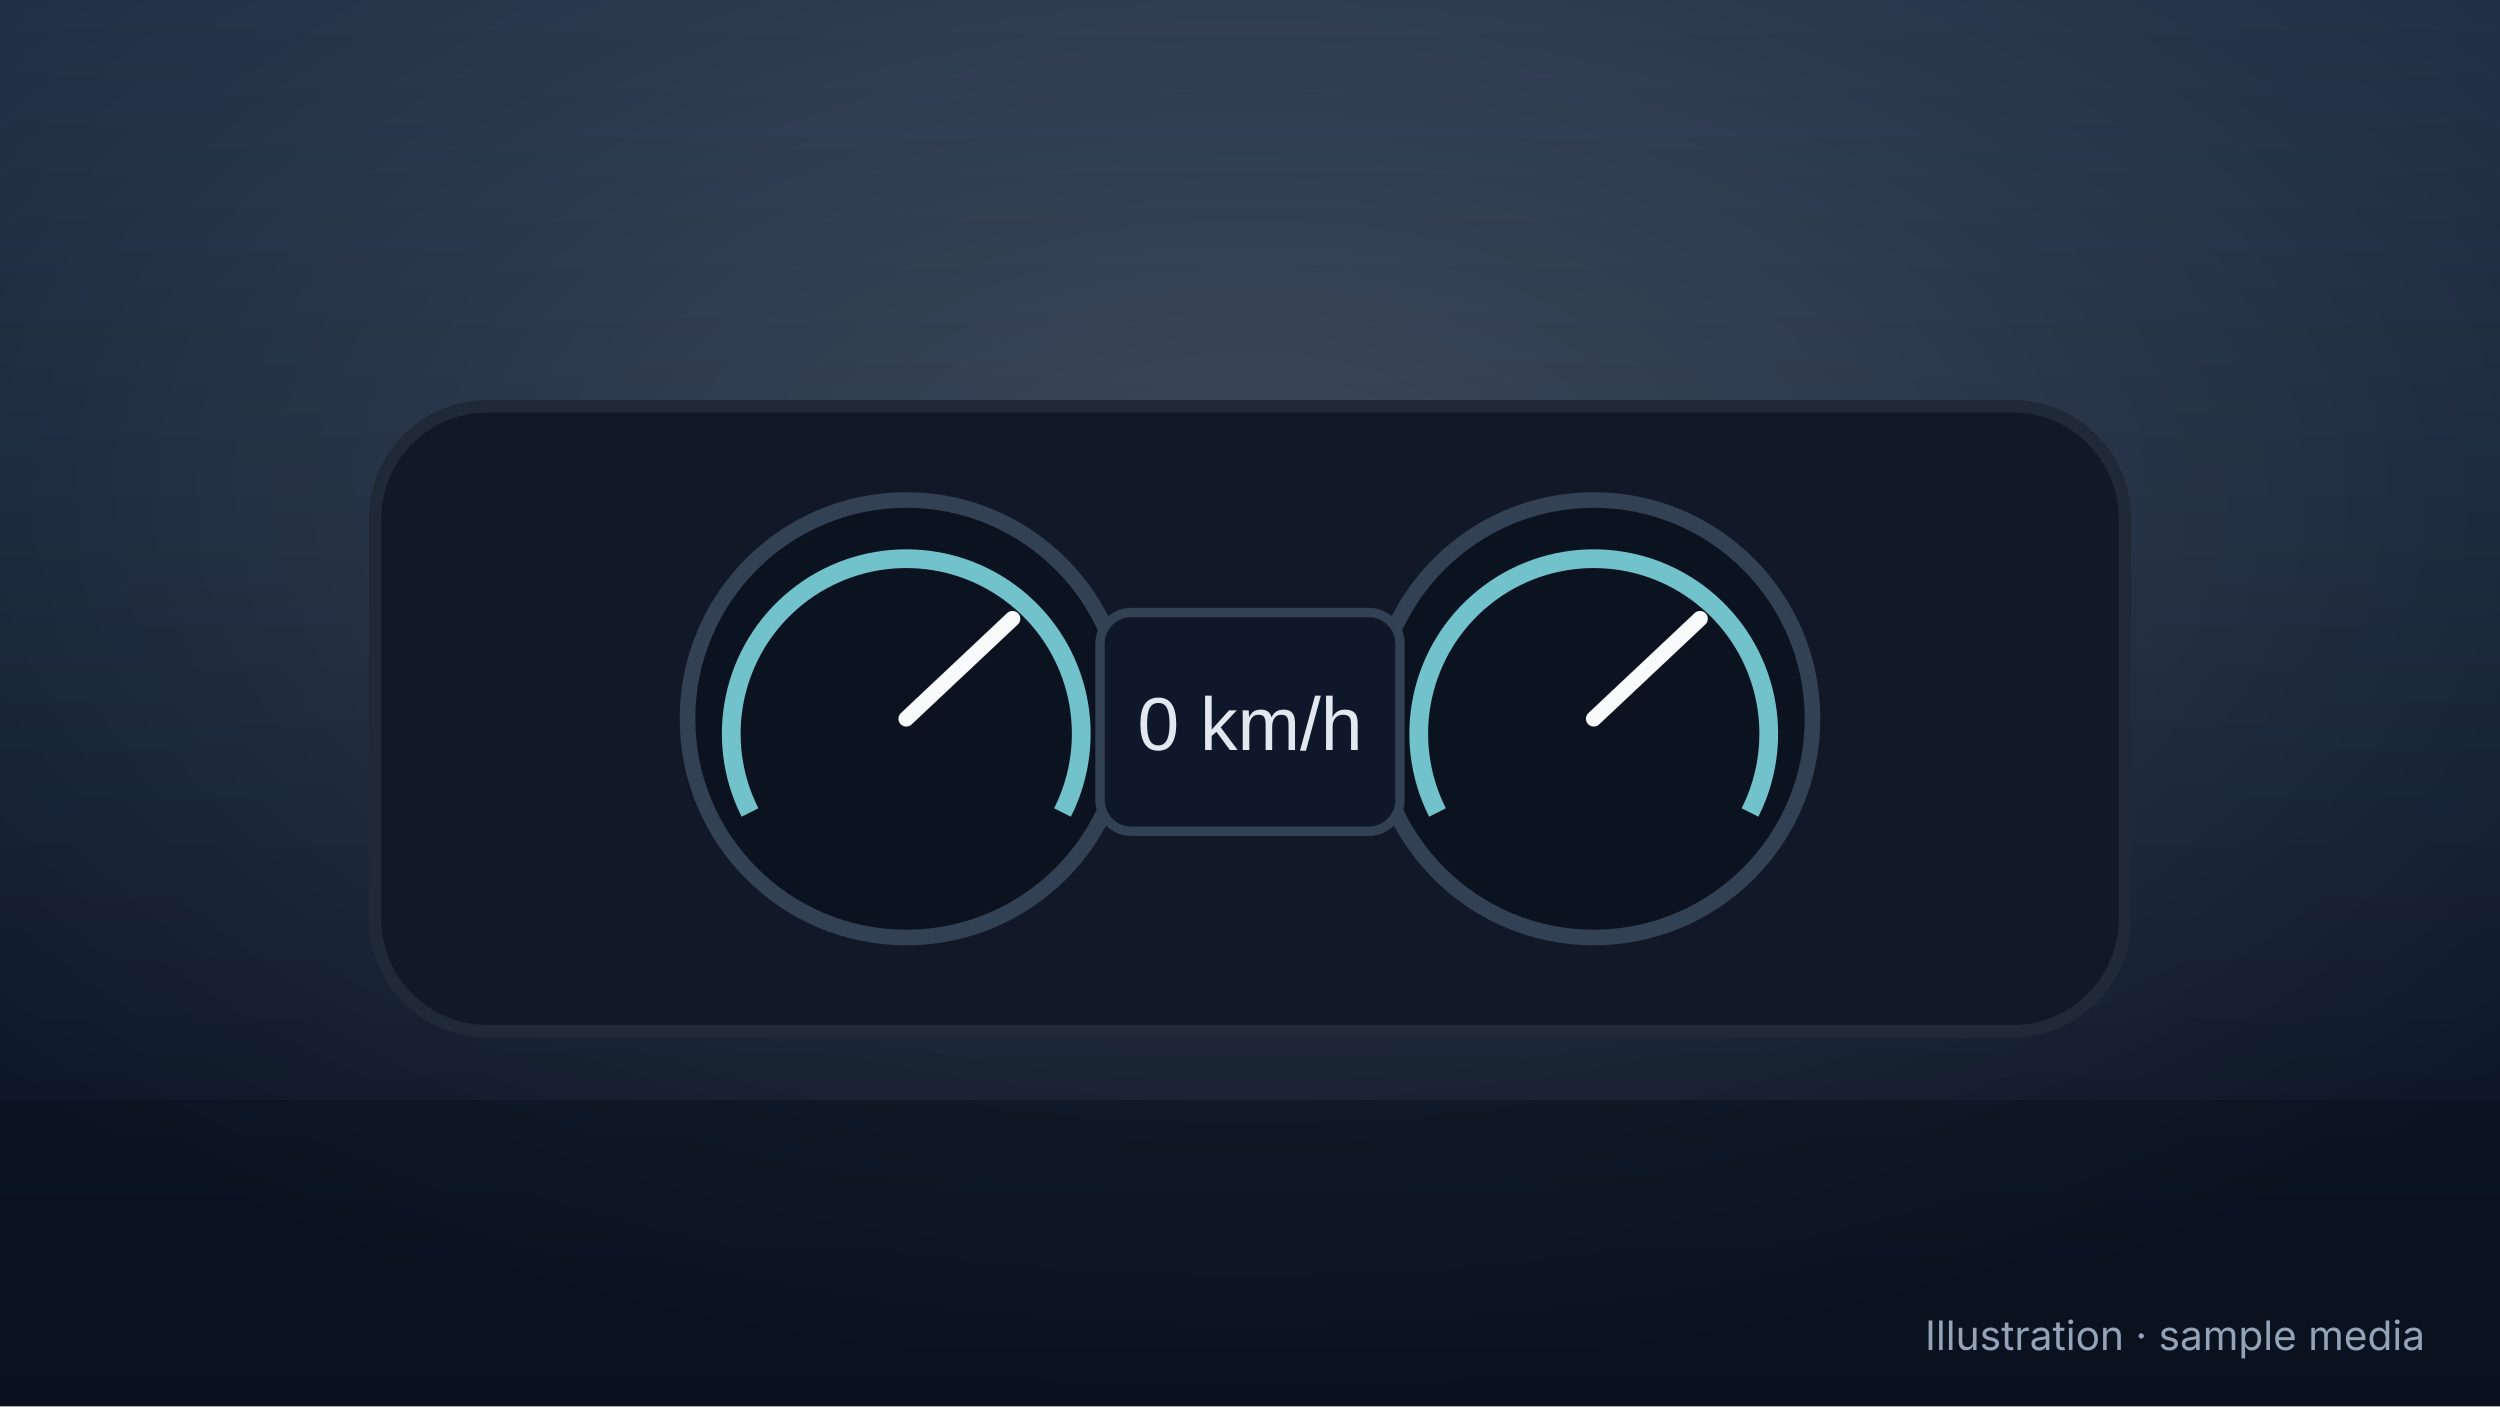
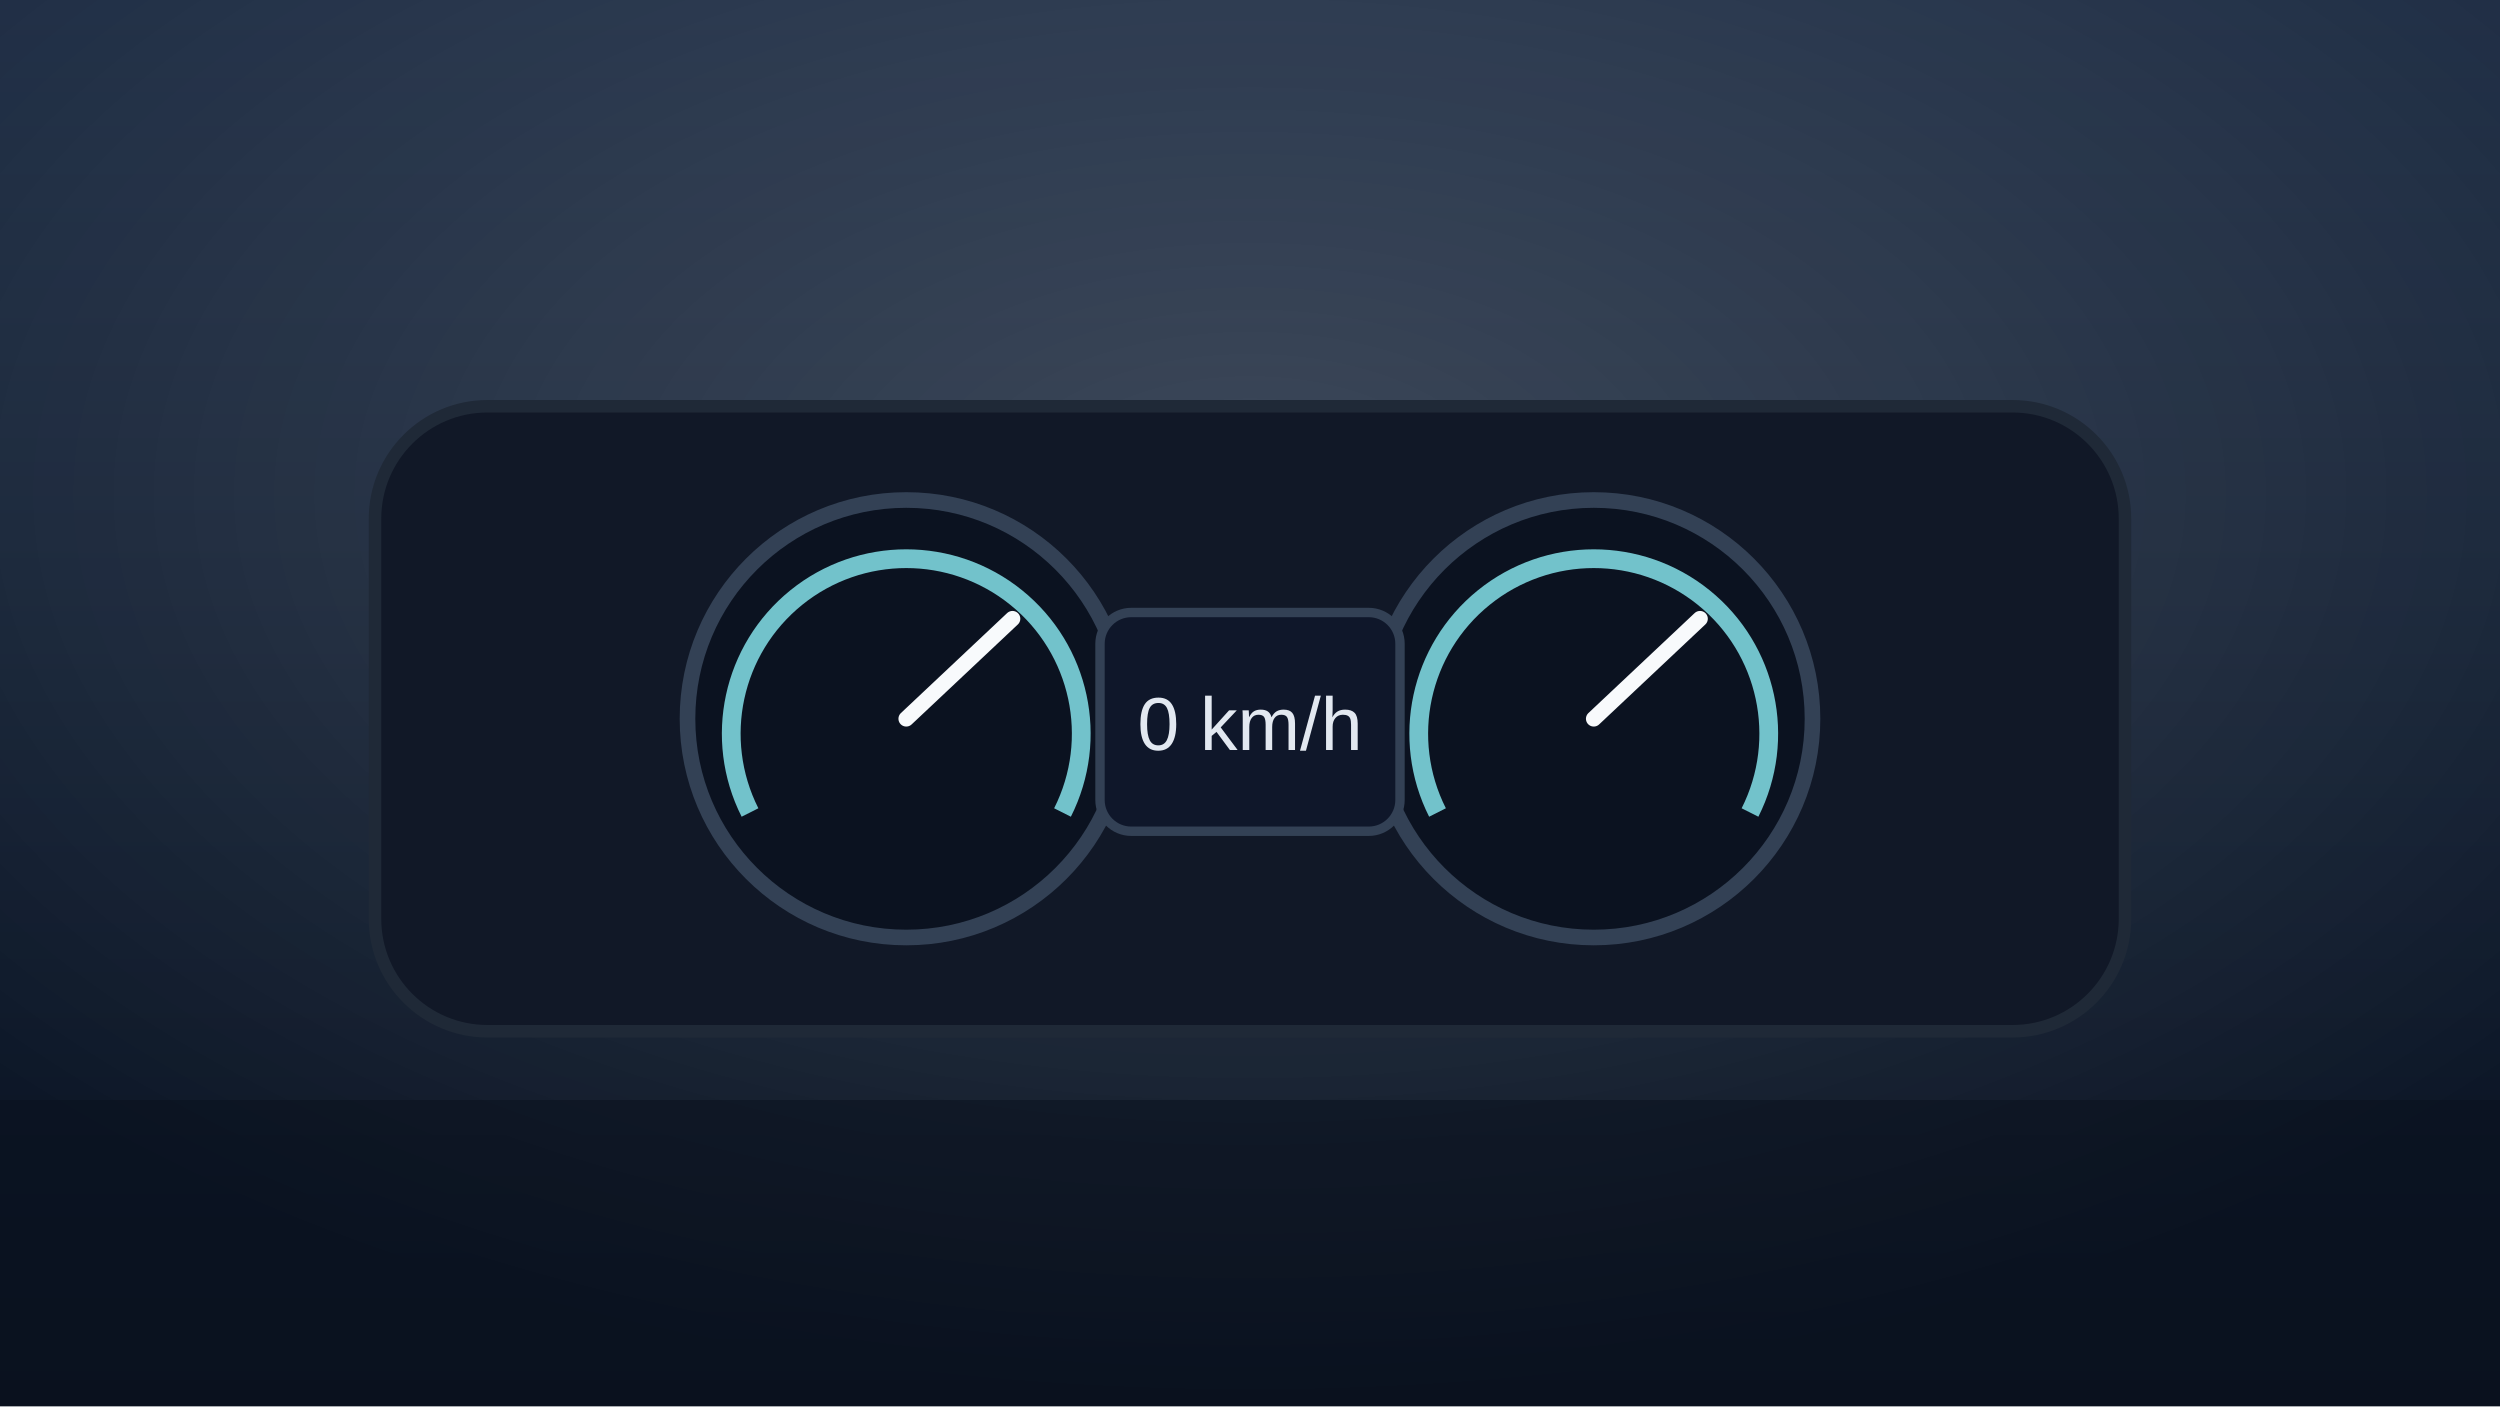
<svg xmlns="http://www.w3.org/2000/svg" viewBox="0 0 800 450" role="img" aria-label="2025 BYD Dolphin Dynamic (dashboard, illustration)">
  <defs>
    <linearGradient id="bg" x1="0" y1="0" x2="0" y2="1">
      <stop offset="0" stop-color="#1e2d44" />
      <stop offset="0.62" stop-color="#0f1b2d" />
      <stop offset="1" stop-color="#0a1220" />
    </linearGradient>
    <radialGradient id="spot" cx="0.5" cy="0.35" r="0.65">
      <stop offset="0" stop-color="#ffffff" stop-opacity="0.16" />
      <stop offset="1" stop-color="#ffffff" stop-opacity="0" />
    </radialGradient>
    <linearGradient id="glass" x1="0" y1="0" x2="1" y2="1">
      <stop offset="0" stop-color="#9fc3e0" />
      <stop offset="1" stop-color="#2b4a6b" />
    </linearGradient>
  </defs>
  <rect width="800" height="450" fill="url(#bg)" />
  <rect width="800" height="450" fill="url(#spot)" />
  <rect y="352" width="800" height="98" fill="#09111d" opacity="0.55" />
  <rect x="120" y="130" width="560" height="200" rx="36" fill="#111827" stroke="#1f2937" stroke-width="4" />
  <circle cx="290" cy="230" r="70" fill="#0b1220" stroke="#334155" stroke-width="5" />
  <path d="M240 260 A56 56 0 1 1 340 260" fill="none" stroke="#72c2cb" stroke-width="6" />
  <line x1="290" y1="230" x2="324" y2="198" stroke="#f8fafc" stroke-width="5" stroke-linecap="round" />
  <circle cx="510" cy="230" r="70" fill="#0b1220" stroke="#334155" stroke-width="5" />
  <path d="M460 260 A56 56 0 1 1 560 260" fill="none" stroke="#72c2cb" stroke-width="6" />
  <line x1="510" y1="230" x2="544" y2="198" stroke="#f8fafc" stroke-width="5" stroke-linecap="round" />
  <rect x="352" y="196" width="96" height="70" rx="10" fill="#0f172a" stroke="#334155" stroke-width="3" />
  <text x="400" y="240" text-anchor="middle" font-family="Arial" font-size="24" fill="#e2e8f0">0 km/h</text>
-   <text x="776" y="432" text-anchor="end" fill="#94a3b8" font-family="Inter, Segoe UI, Arial, sans-serif" font-size="13">Illustration · sample media</text>
</svg>
